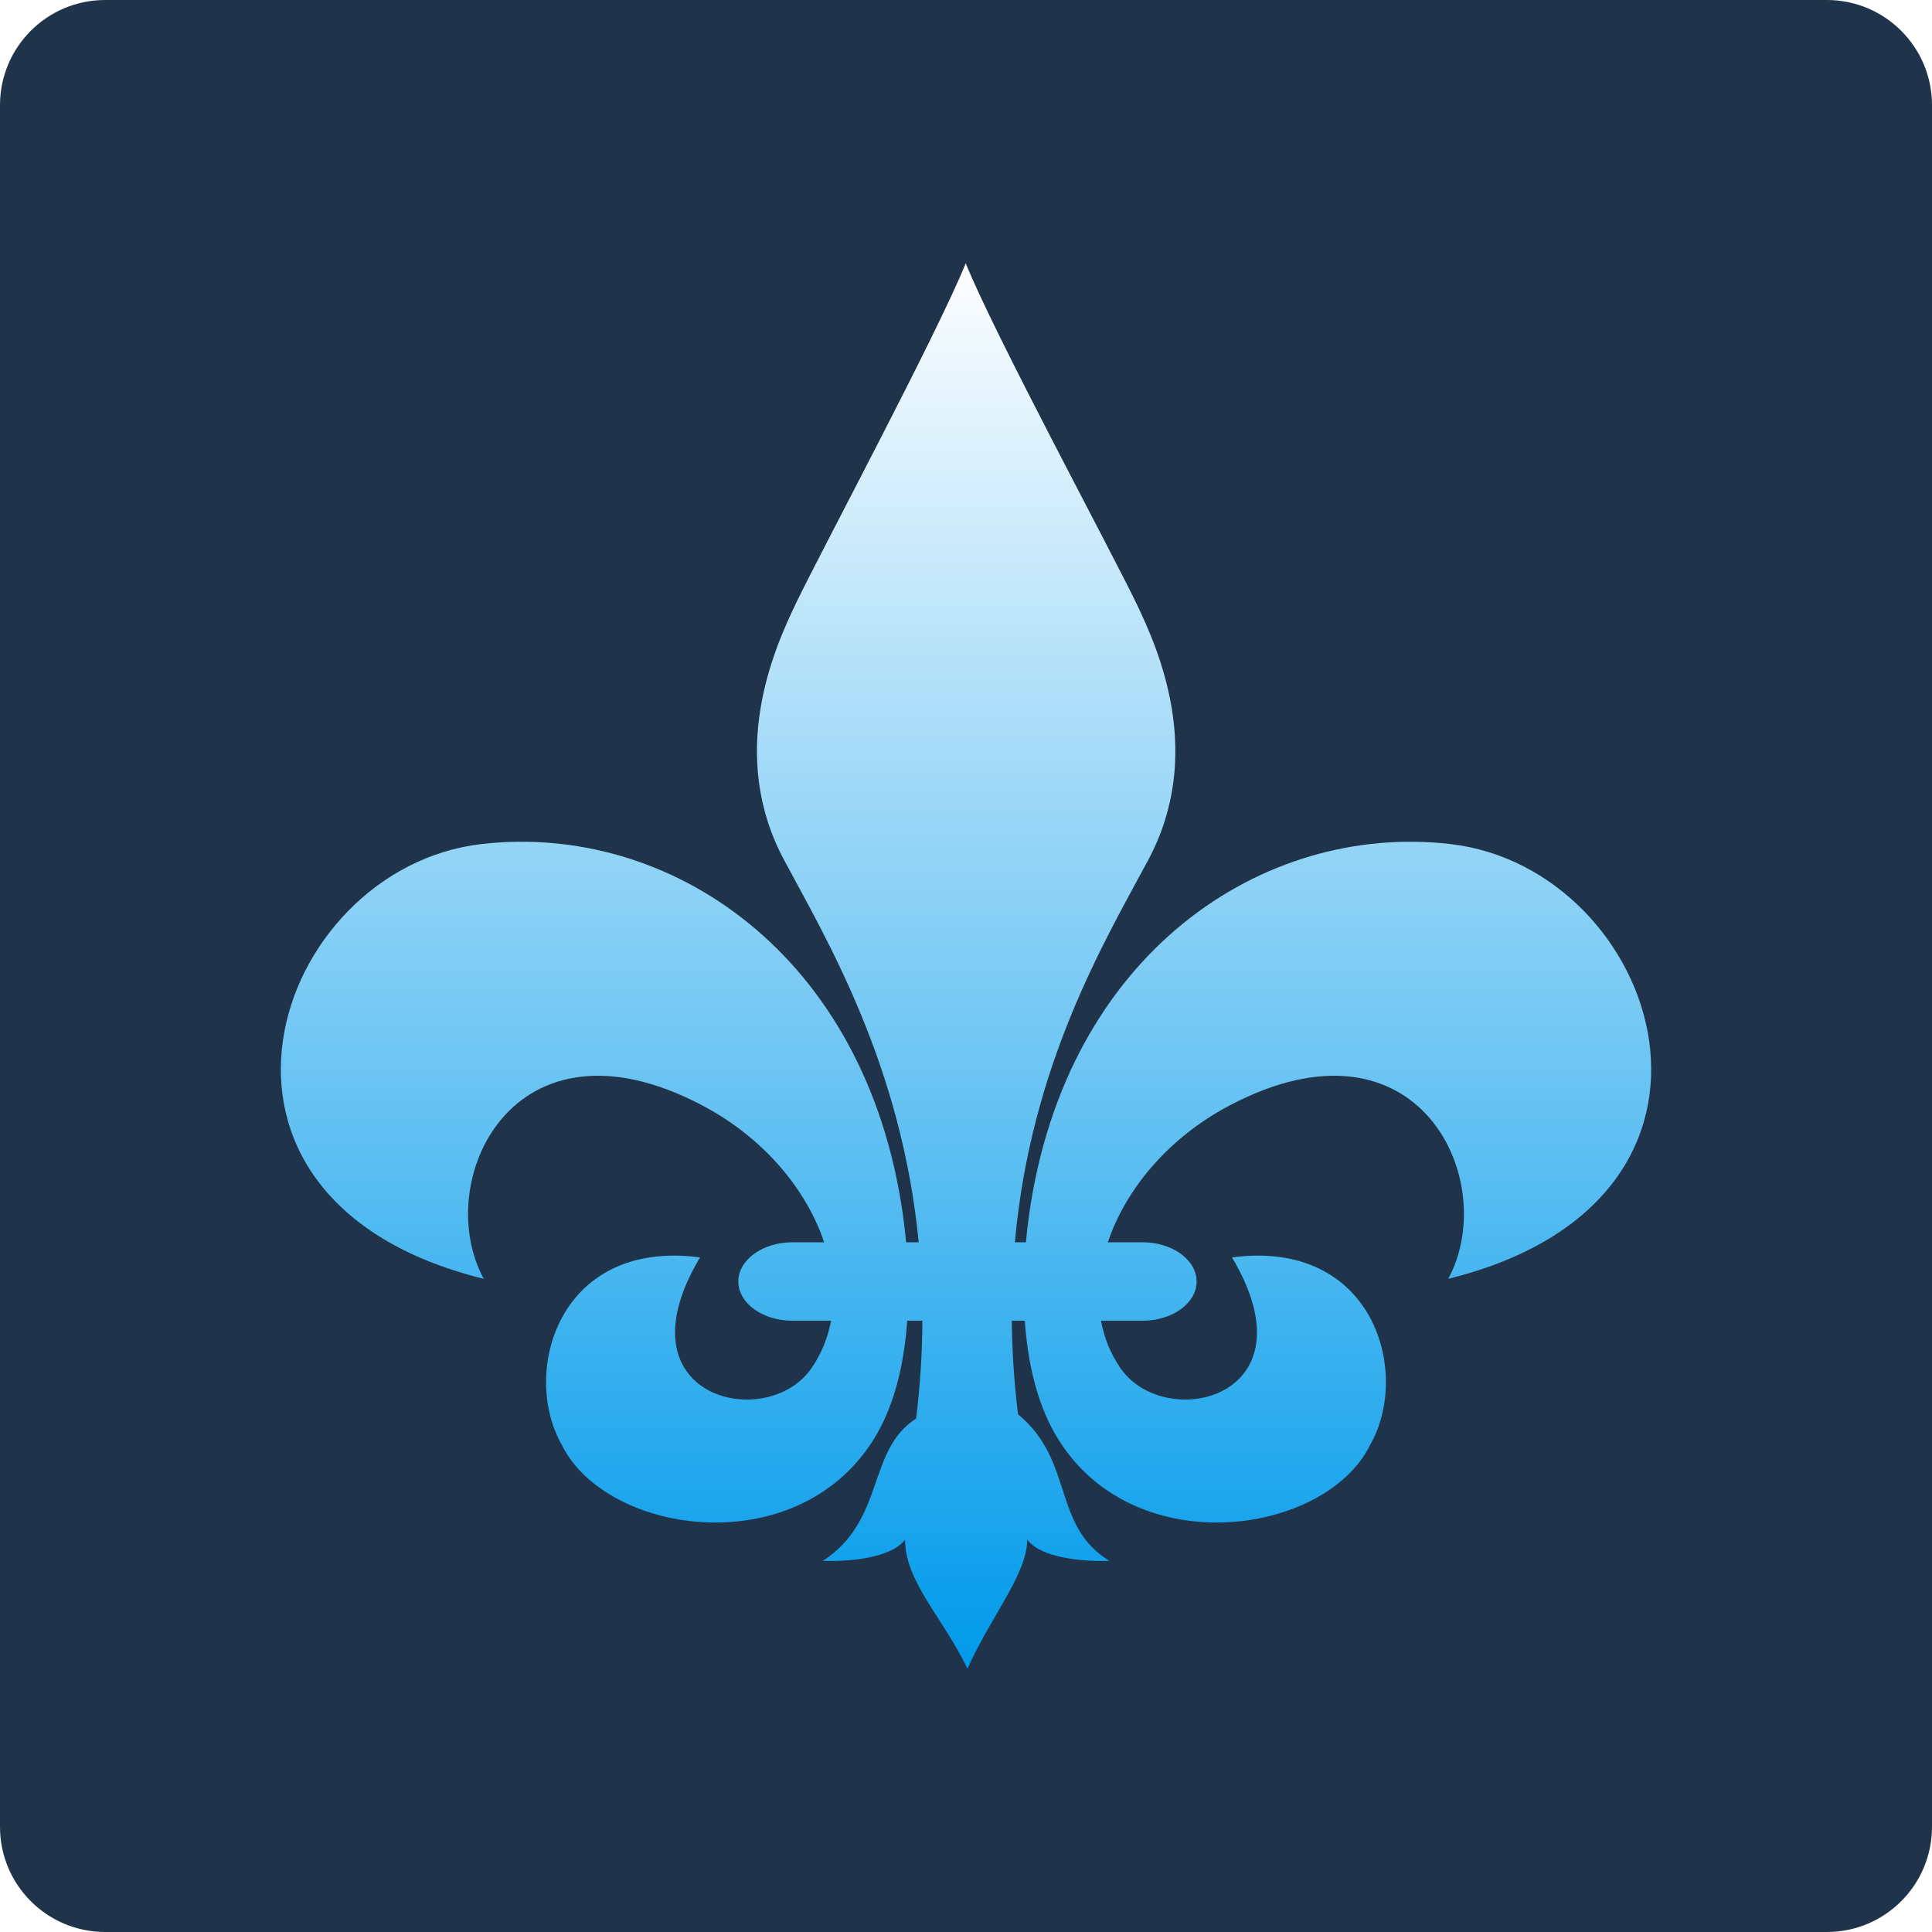
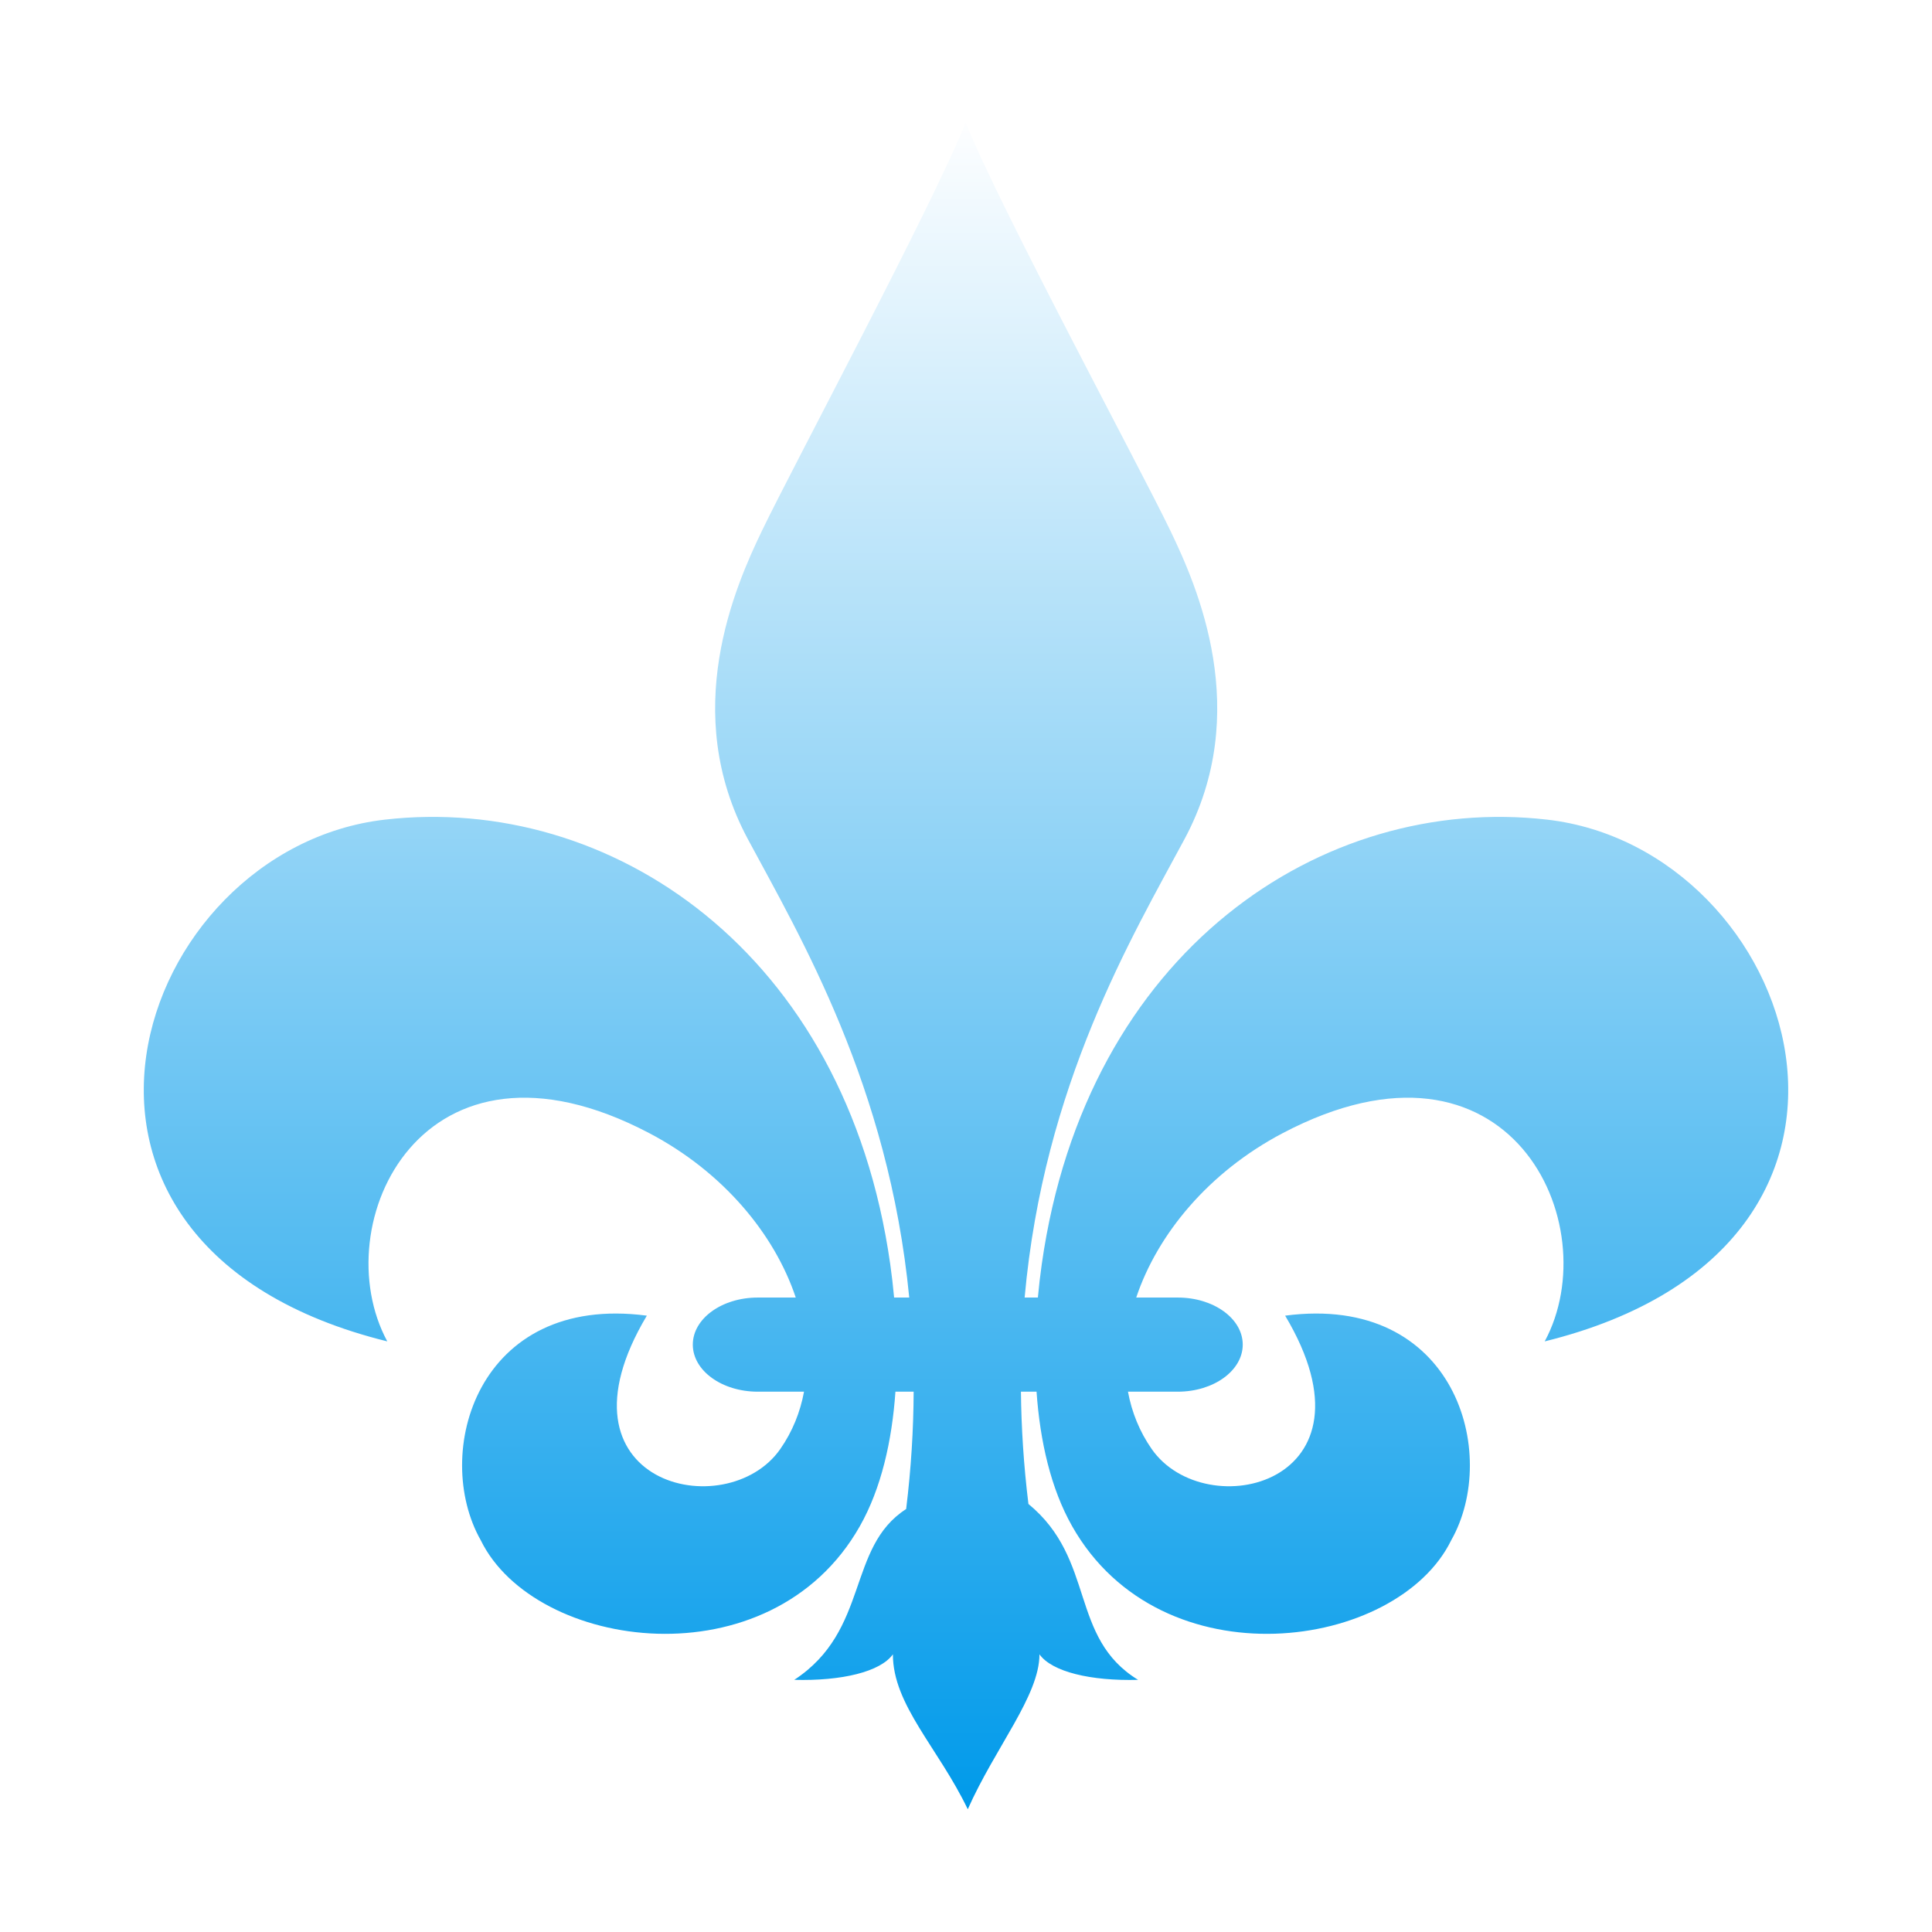
<svg xmlns="http://www.w3.org/2000/svg" width="441" height="441" viewBox="0 0 441 441" fill="none">
-   <rect width="441" height="441" rx="24" fill="#1F344A" />
-   <path d="M331.027 192.657C288.308 187.761 243.367 217.581 234.912 277.219C234.617 279.298 234.37 281.421 234.173 283.566H231.654C235.29 243.116 252.032 215.048 262.055 196.38C275.048 172.183 264.502 148.346 259.368 137.68C253.543 125.581 227.156 76.679 220.436 60.1C213.717 76.679 187.527 125.581 181.702 137.68C176.566 148.346 166.021 172.183 179.014 196.38C188.97 214.92 205.797 243.299 209.703 283.566H206.827C206.63 281.42 206.383 279.298 206.088 277.219C197.632 217.58 152.691 187.761 109.973 192.657C62.195 198.132 36.552 273.659 110.418 291.907C98.403 269.654 117.091 229.597 160.257 252.296C174.295 259.679 184.073 271.473 188.118 283.566H180.886C174.065 283.566 168.534 287.574 168.534 292.519C168.534 297.464 174.065 301.472 180.886 301.472H189.689C188.969 305.371 187.487 309.063 185.175 312.379C174.939 327.067 140.657 319.055 159.791 287.011C127.452 282.754 118.859 313.27 128.203 329.738C138.472 350.734 183.329 357.027 200.304 327.067C204.374 319.881 206.418 310.882 207.078 301.472H210.543C210.513 308.586 210.067 316.022 209.117 323.792C197.777 331.097 202.197 346.863 187.835 356.288C196.857 356.526 204.217 354.756 206.593 351.431C206.593 361.073 215.216 369.2 220.837 380.9C226.059 369.134 234.474 359.291 234.474 351.431C236.848 354.756 244.209 356.526 253.232 356.288C240.062 348.207 245.253 333.404 232.374 322.83C231.464 315.393 231.022 308.283 230.95 301.472H233.919C234.579 310.882 236.624 319.881 240.694 327.067C257.668 357.026 302.525 350.734 312.794 329.738C322.139 313.271 313.546 282.754 281.207 287.011C300.342 319.055 266.059 327.067 255.822 312.379C253.512 309.063 252.029 305.371 251.309 301.472H260.789C267.611 301.472 273.141 297.463 273.141 292.519C273.141 287.573 267.611 283.566 260.789 283.566H252.879C256.925 271.473 266.702 259.679 280.74 252.296C323.906 229.597 342.594 269.654 330.58 291.907C404.449 273.66 378.805 198.133 331.027 192.657Z" fill="url(#paint0_linear_2037_377)" />
+   <path d="M353.133 187.088C301.87 181.213 247.94 216.997 237.794 288.563C237.44 291.058 237.143 293.605 236.908 296.179H233.884C238.249 247.639 258.338 213.957 270.366 191.556C285.957 162.52 273.302 133.915 267.141 121.116C260.151 106.597 228.487 47.915 220.424 28.02C212.36 47.915 180.932 106.597 173.943 121.116C167.779 133.915 155.126 162.52 170.717 191.556C182.664 213.804 202.857 247.859 207.544 296.179H204.092C203.856 293.604 203.56 291.058 203.206 288.563C193.059 216.996 139.129 181.213 87.867 187.088C30.534 193.659 -0.237 284.291 88.401 306.188C73.984 279.484 96.41 231.416 148.208 258.655C165.054 267.515 176.788 281.668 181.641 296.179H172.964C164.777 296.179 158.141 300.988 158.141 306.922C158.141 312.857 164.777 317.666 172.964 317.666H183.527C182.663 322.346 180.884 326.775 178.11 330.755C165.827 348.38 124.688 338.767 147.649 300.313C108.843 295.205 98.531 331.824 109.743 351.585C122.067 376.78 175.895 384.332 196.264 348.38C201.149 339.758 203.601 328.958 204.393 317.666H208.551C208.516 326.203 207.981 335.127 206.84 344.45C193.232 353.217 198.537 372.136 181.301 383.445C192.128 383.731 200.961 381.607 203.811 377.618C203.811 389.187 214.159 398.94 220.905 412.98C227.171 398.861 237.268 387.05 237.268 377.618C240.118 381.607 248.95 383.731 259.778 383.445C243.975 373.749 250.204 355.985 234.749 343.296C233.657 334.371 233.127 325.84 233.04 317.666H236.603C237.394 328.958 239.849 339.758 244.732 348.38C265.102 384.331 318.93 376.78 331.253 351.585C342.467 331.825 332.155 295.205 293.348 300.313C316.31 338.767 275.17 348.38 262.887 330.755C260.114 326.775 258.335 322.346 257.471 317.666H268.847C277.033 317.666 283.67 312.856 283.67 306.922C283.67 300.987 277.033 296.179 268.847 296.179H259.355C264.21 281.668 275.943 267.515 292.789 258.655C344.587 231.416 367.013 279.484 352.596 306.188C441.238 284.292 410.466 193.66 353.133 187.088Z" fill="url(#paint0_linear_2037_377)" />
  <defs>
-     <linearGradient id="paint0_linear_2037_377" x1="220.5" y1="60.1" x2="220.5" y2="380.9" gradientUnits="userSpaceOnUse">
+     <linearGradient id="paint0_linear_2037_377" x1="220.5" y1="28.02" x2="220.5" y2="412.98" gradientUnits="userSpaceOnUse">
      <stop stop-color="#FDFEFF" />
      <stop offset="1" stop-color="#009AEA" />
    </linearGradient>
  </defs>
</svg>
